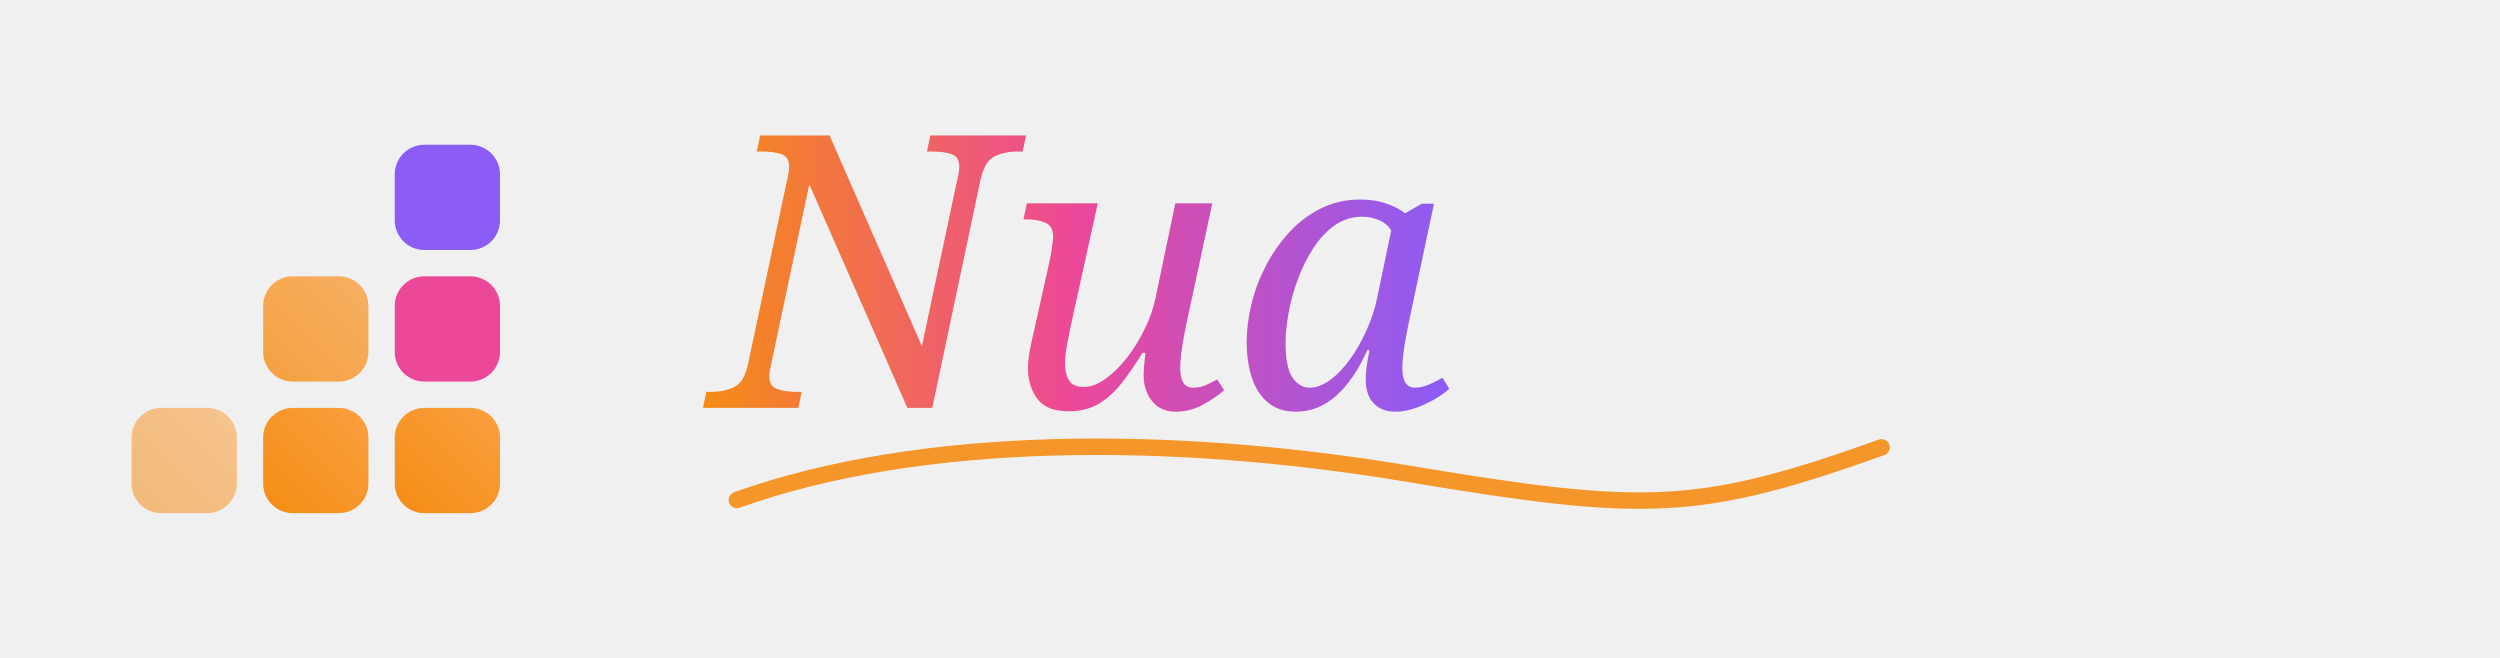
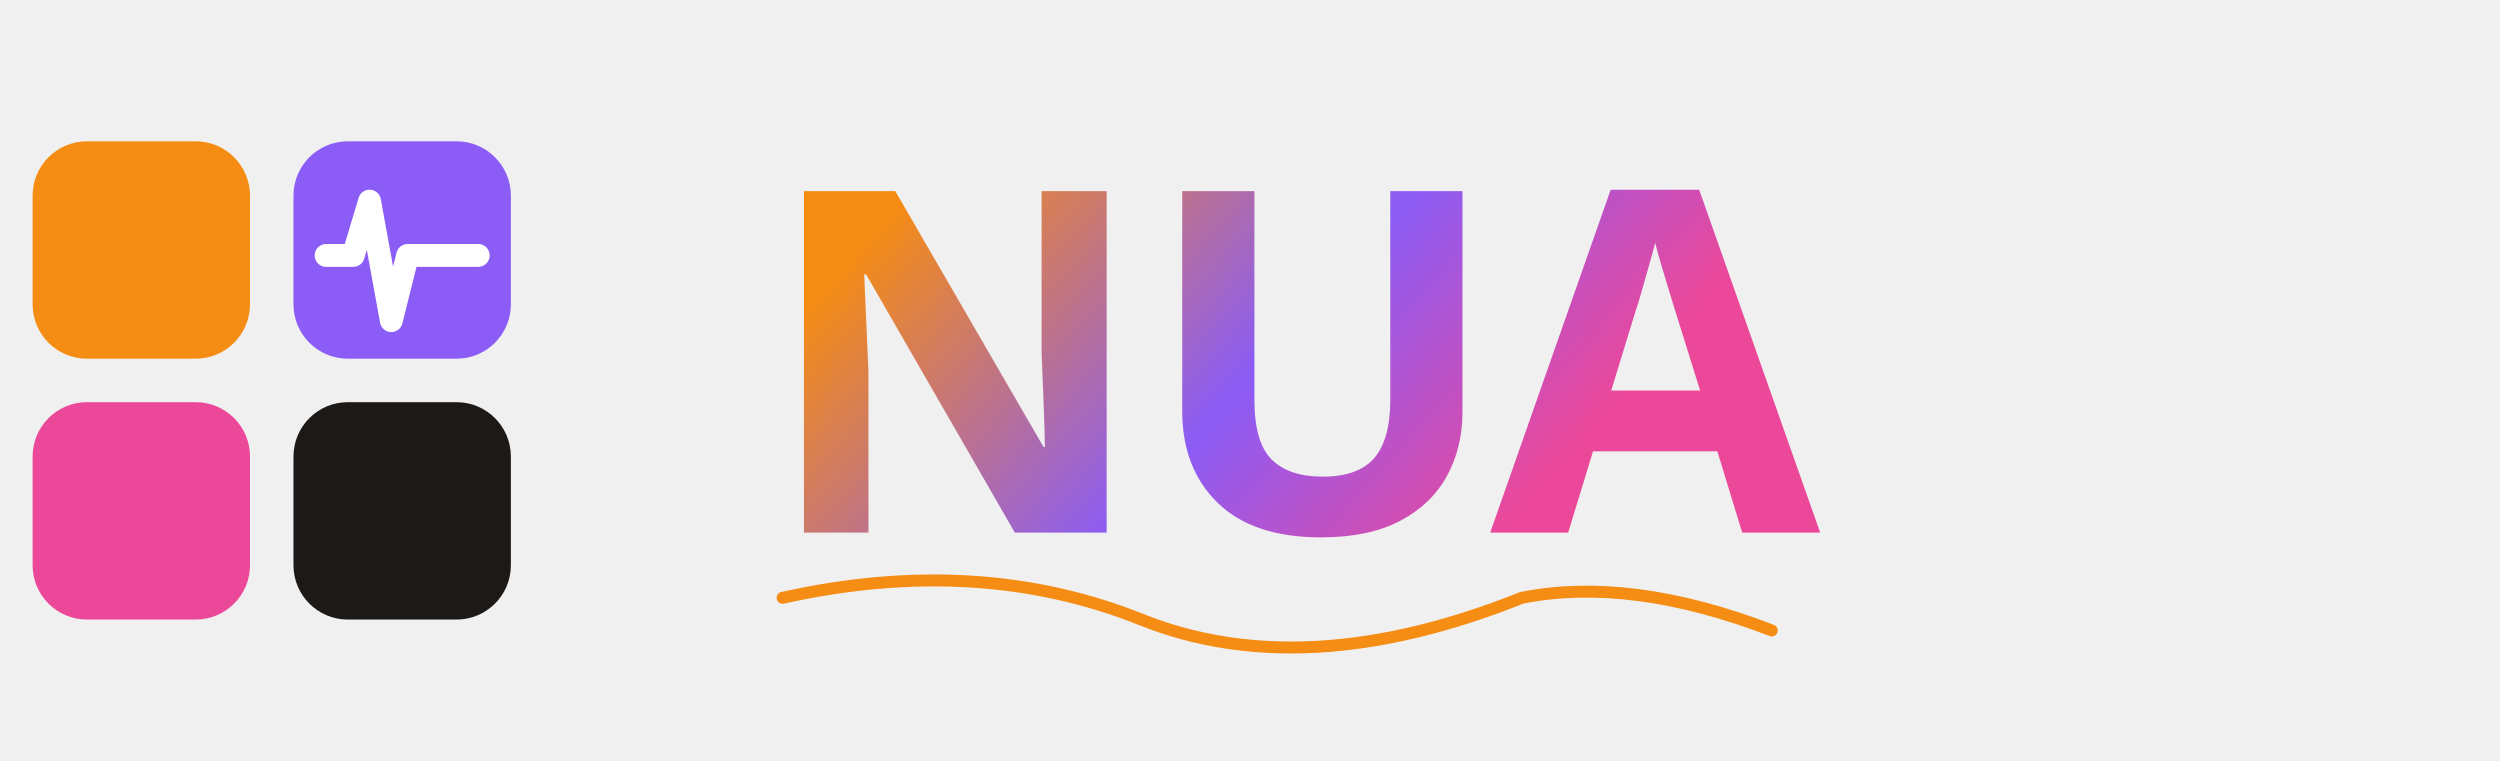
- <svg xmlns="http://www.w3.org/2000/svg" viewBox="0 0 380 100" width="380" height="100" role="img" aria-label="NUA">
+ <svg xmlns="http://www.w3.org/2000/svg" viewBox="0 0 460 140">
  <defs>
-     <linearGradient id="lockTileWarm" x1="0" y1="1" x2="1" y2="0">
-       <stop offset="0%" stop-color="#f58c14" />
-       <stop offset="100%" stop-color="#f9a03f" />
-     </linearGradient>
-     <linearGradient id="lockWordGradient" x1="0" y1="0" x2="1" y2="0">
-       <stop offset="0%" stop-color="#f58c14" />
-       <stop offset="50%" stop-color="#ec4899" />
-       <stop offset="100%" stop-color="#8b5cf6" />
+     <linearGradient id="nuaChrome" x1="0%" y1="0%" x2="100%" y2="30%">
+       <stop offset="10%" stop-color="#f58c14" />
+       <stop offset="55%" stop-color="#8b5cf6" />
+       <stop offset="90%" stop-color="#ec4899" />
    </linearGradient>
  </defs>
-   <g transform="translate(16,18)">
-     <rect x="4" y="44" width="16" height="16" rx="4.5" fill="url(#lockTileWarm)" opacity="0.55" />
-     <rect x="24" y="24" width="16" height="16" rx="4.5" fill="url(#lockTileWarm)" opacity="0.8" />
-     <rect x="24" y="44" width="16" height="16" rx="4.5" fill="url(#lockTileWarm)" />
-     <rect x="44" y="4" width="16" height="16" rx="4.5" fill="#8b5cf6" />
-     <rect x="44" y="24" width="16" height="16" rx="4.5" fill="#ec4899" />
-     <rect x="44" y="44" width="16" height="16" rx="4.5" fill="url(#lockTileWarm)" />
+   <g transform="translate(0,20)">
+     <rect x="6" y="6" width="40" height="40" rx="10" fill="#f58c14" />
+     <rect x="54" y="6" width="40" height="40" rx="10" fill="#8b5cf6" />
+     <rect x="6" y="54" width="40" height="40" rx="10" fill="#ec4899" />
+     <rect x="54" y="54" width="40" height="40" rx="10" fill="#1c1917" />
+     <polyline points="60,27 65,27 68,17 72,39 75,27 88,27" fill="none" stroke="#ffffff" stroke-width="4.2" stroke-linecap="round" stroke-linejoin="round" />
  </g>
-   <text x="108" y="62" font-family="'Instrument Serif', Georgia, serif" font-style="italic" font-size="58" fill="url(#lockWordGradient)">Nua</text>
-   <path d="M112 76 C 140 66, 178 66, 214 72 S 258 78, 286 68" fill="none" stroke="#f58c14" stroke-width="2.5" stroke-linecap="round" opacity="0.9" />
+   <text x="140" y="98" font-family="'Bricolage Grotesque', sans-serif" font-weight="700" font-size="88" letter-spacing="-1.5" fill="url(#nuaChrome)">NUA</text>
+   <path d="M144,110 Q180,102 210,114 T280,110 Q300,106 326,116" fill="none" stroke="#f58c14" stroke-width="2.2" stroke-linecap="round" />
</svg>
